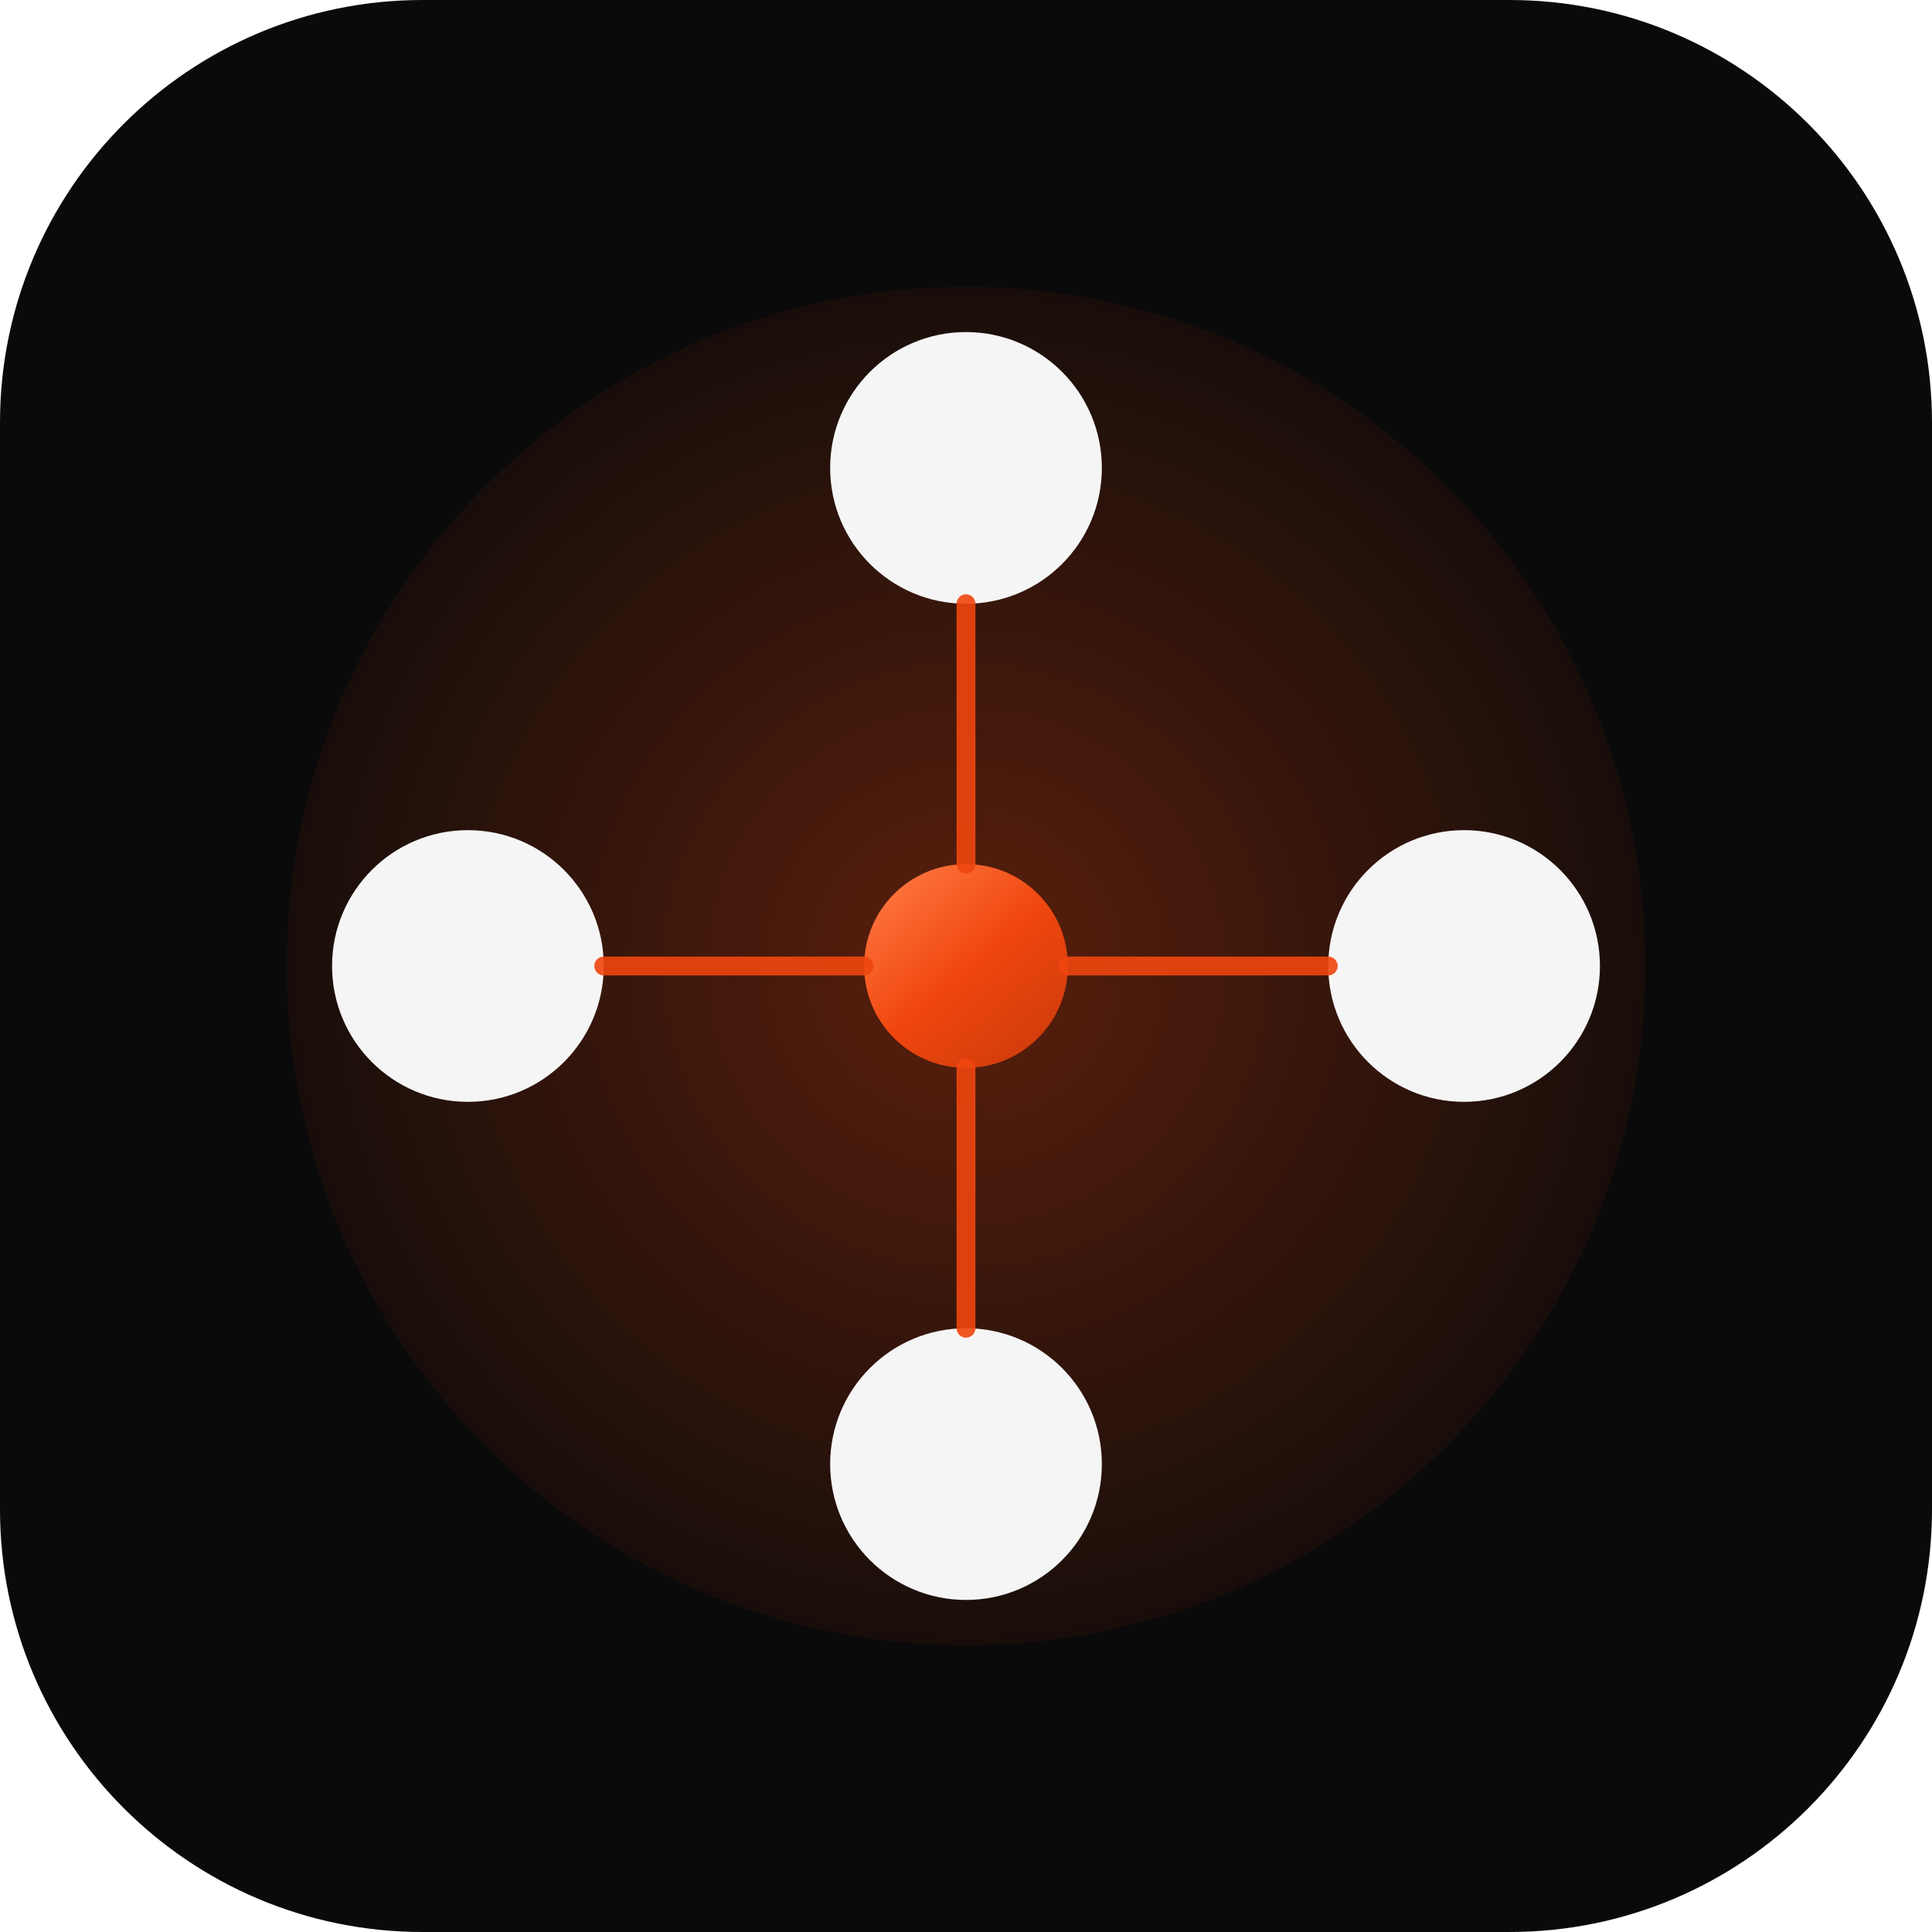
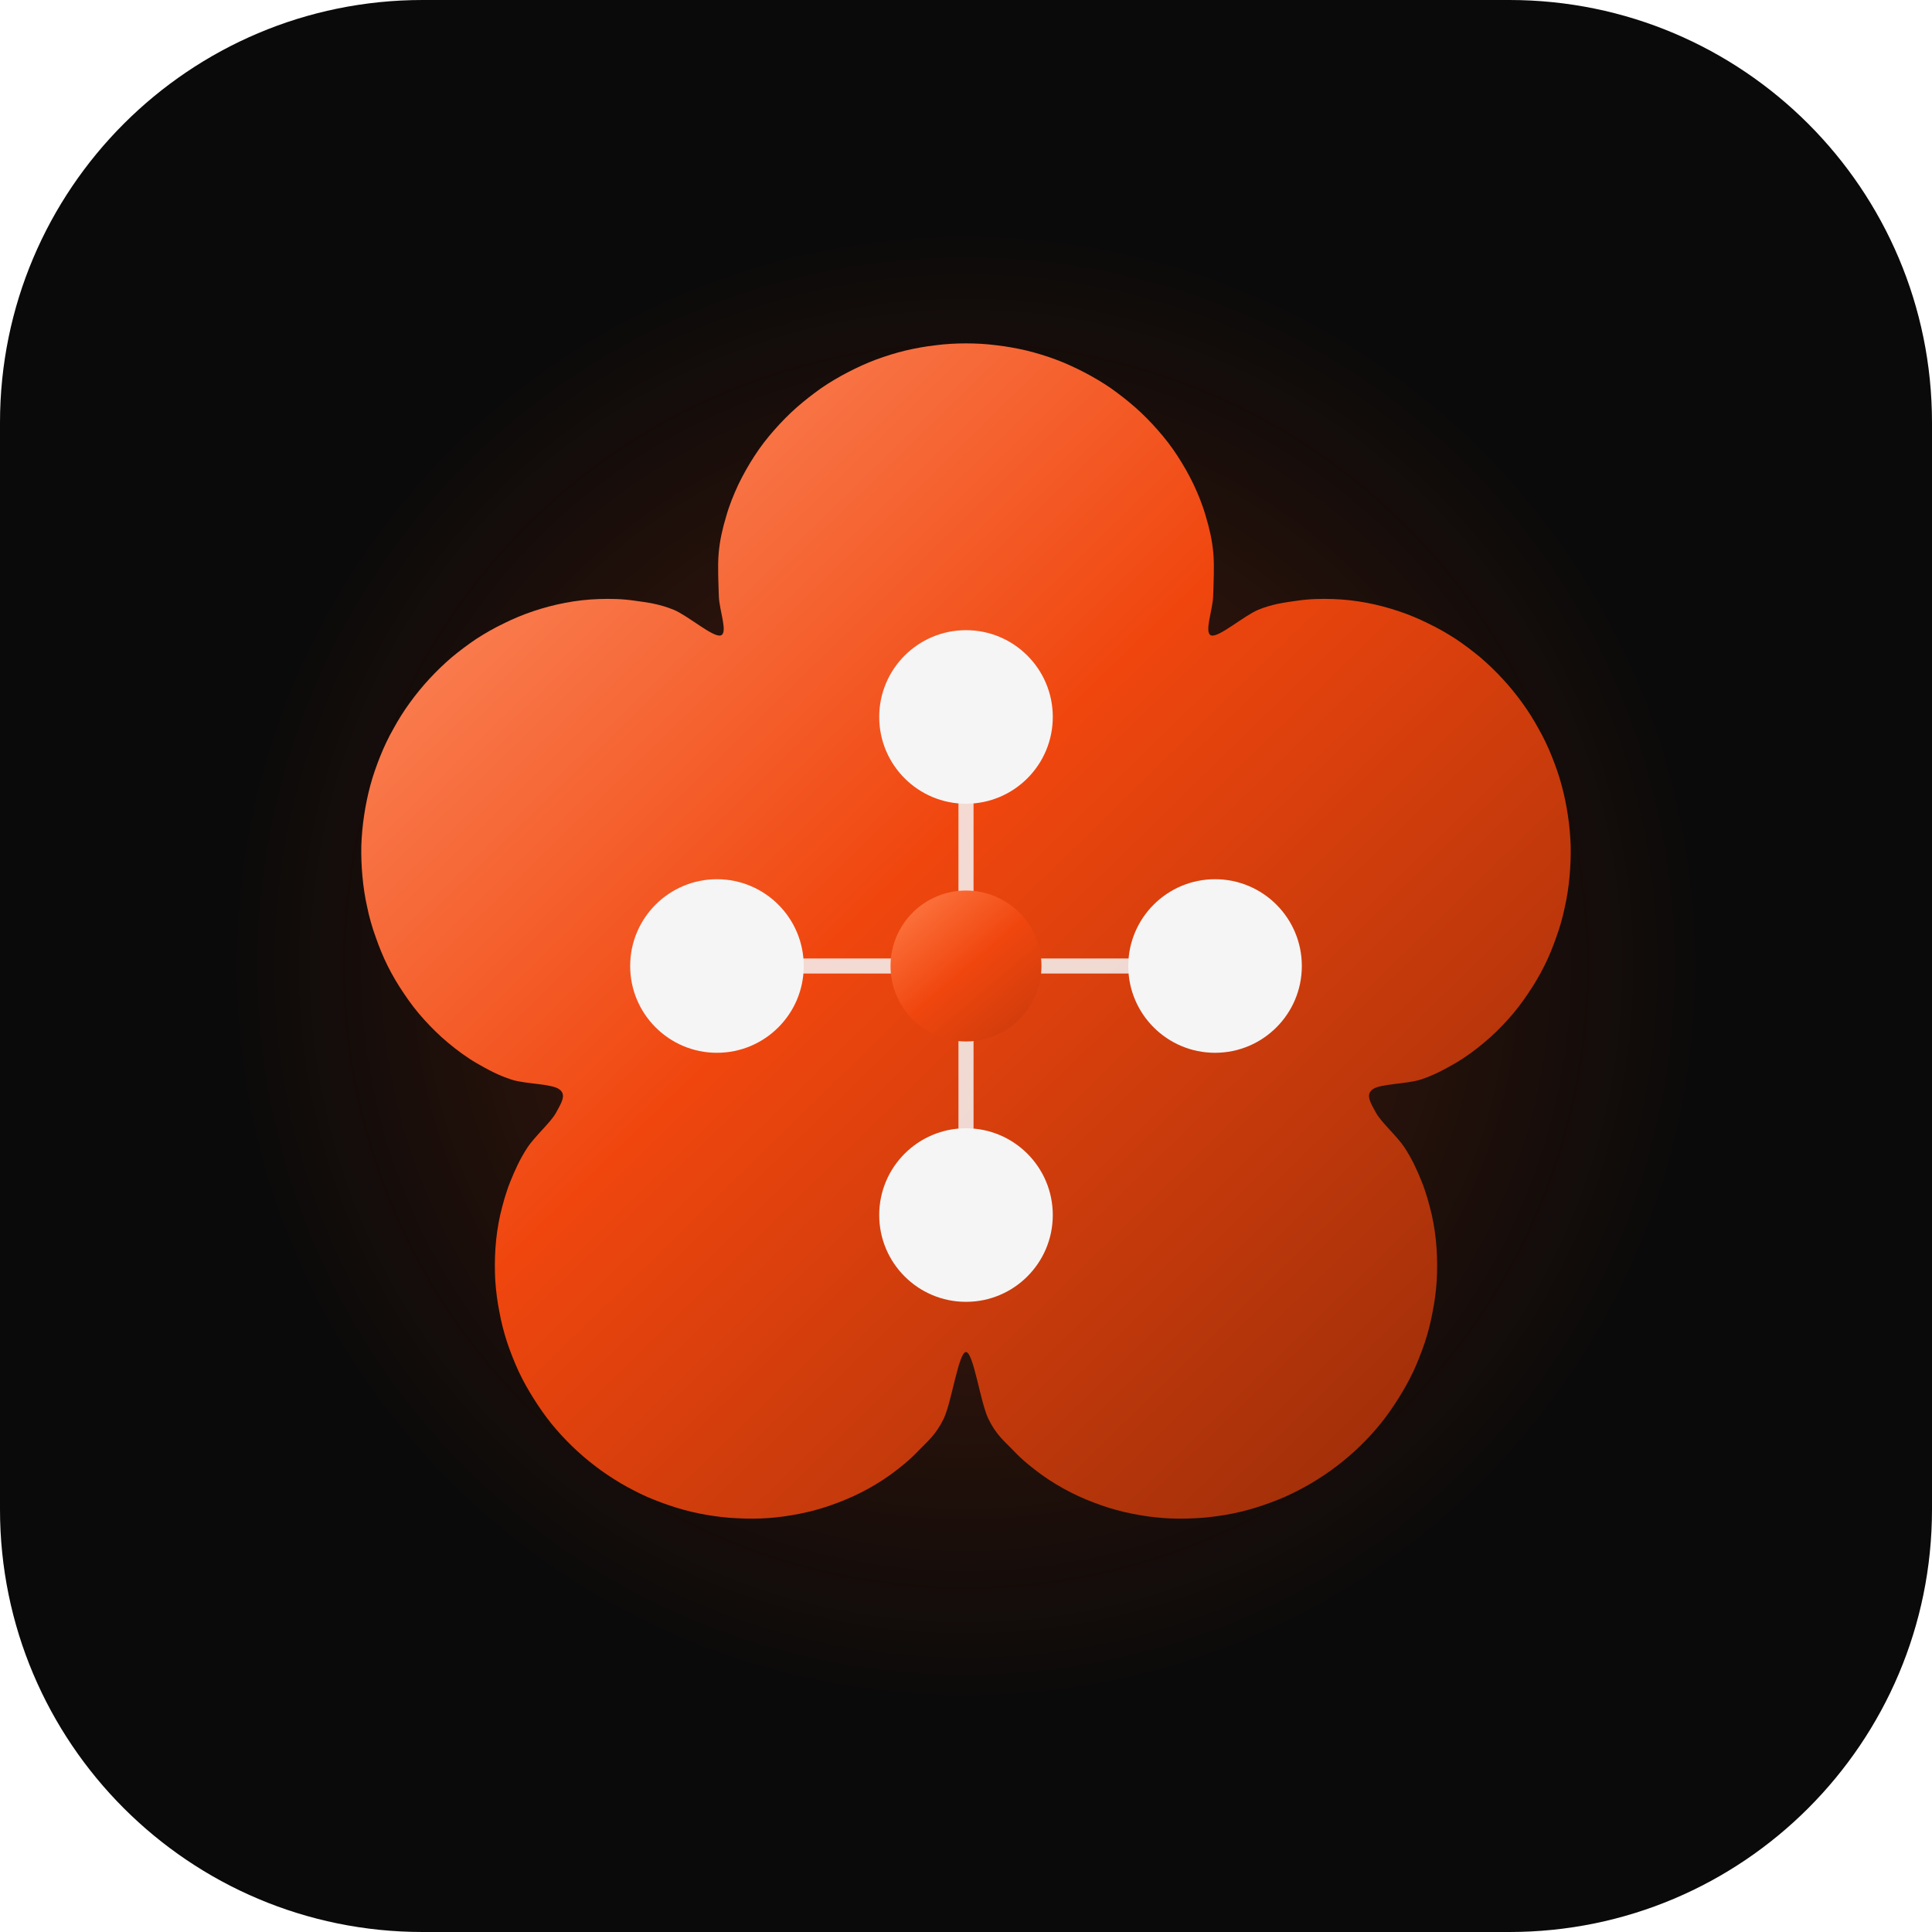
<svg xmlns="http://www.w3.org/2000/svg" viewBox="0 0 1024 1024" role="img" aria-labelledby="title desc">
  <defs>
    <clipPath id="tile">
      <rect width="1024" height="1024" rx="224" />
    </clipPath>
+     <linearGradient id="star-body" x1="0%" y1="0%" x2="100%" y2="100%">
+       <stop offset="0" stop-color="#FF9A73" />
+       <stop offset="0.45" stop-color="#F0460E" />
+       <stop offset="1" stop-color="#8F2A08" />
+     </linearGradient>
+     <radialGradient id="star-glow" cx="50%" cy="50%" r="50%">
+       <stop offset="0" stop-color="#F0460E" stop-opacity="0.30" />
+       <stop offset="1" stop-color="#F0460E" stop-opacity="0" />
+     </radialGradient>
    <linearGradient id="muster-accent" x1="10%" y1="0%" x2="95%" y2="100%">
      <stop offset="0" stop-color="#FF7A45" />
      <stop offset="0.5" stop-color="#F0460E" />
      <stop offset="1" stop-color="#C93A0B" />
    </linearGradient>
-     <radialGradient id="rally-glow" cx="50%" cy="50%" r="60%">
-       <stop offset="0" stop-color="#F0460E" stop-opacity="0.35" />
-       <stop offset="1" stop-color="#F0460E" stop-opacity="0" />
-     </radialGradient>
  </defs>
  <g clip-path="url(#tile)">
    <rect width="1024" height="1024" fill="#0A0A0A" />
-     <circle cx="512" cy="512" r="360" fill="url(#rally-glow)" />
-     <circle cx="512" cy="512" r="54" fill="url(#muster-accent)" />
+     <circle cx="512" cy="512" r="400" fill="url(#star-glow)" />
+     <path d="M 818.5 512.0 C 816.0 517.0, 813.1 521.9, 809.9 526.6 C 806.7 531.4, 803.2 536.0, 799.3 540.3 C 795.4 544.6, 791.2 548.8, 786.5 552.7 C 781.8 556.6, 776.9 560.3, 771.2 563.6 C 765.6 566.8, 759.9 570.0, 752.6 572.3 C 745.3 574.6, 731.3 574.4, 727.5 577.4 C 723.6 580.3, 726.5 584.6, 729.3 589.8 C 732.1 594.9, 740.5 602.2, 744.5 608.3 C 748.5 614.4, 751.1 620.3, 753.5 626.2 C 755.9 632.2, 757.5 638.1, 758.9 644.0 C 760.2 649.8, 761.0 655.7, 761.4 661.5 C 761.8 667.3, 761.8 673.0, 761.5 678.7 C 761.1 684.4, 760.4 690.0, 759.3 695.4 C 758.3 700.9, 756.9 706.3, 755.2 711.5 C 753.4 716.8, 751.4 721.9, 749.1 726.9 C 746.8 731.8, 744.1 736.6, 741.2 741.2 C 738.3 745.8, 735.2 750.3, 731.8 754.5 C 728.4 758.7, 724.7 762.7, 720.8 766.5 C 717.0 770.2, 712.8 773.8, 708.6 777.0 C 704.3 780.3, 699.8 783.3, 695.1 786.1 C 690.5 788.8, 685.7 791.3, 680.7 793.5 C 675.8 795.6, 670.7 797.5, 665.5 799.1 C 660.3 800.7, 654.9 802.0, 649.6 802.9 C 644.2 803.8, 638.7 804.5, 633.3 804.7 C 627.8 805.0, 622.2 805.0, 616.7 804.6 C 611.1 804.2, 605.6 803.4, 600.1 802.3 C 594.5 801.2, 589.0 799.7, 583.6 797.8 C 578.2 795.9, 572.8 793.7, 567.5 791.0 C 562.2 788.3, 557.0 785.2, 552.0 781.6 C 547.0 777.9, 542.0 774.0, 537.3 769.0 C 532.6 764.1, 528.0 760.6, 523.8 751.9 C 519.6 743.1, 515.9 716.6, 512.0 716.6 C 508.1 716.6, 504.4 743.1, 500.2 751.9 C 496.0 760.6, 491.4 764.1, 486.7 769.0 C 482.0 774.0, 477.0 777.9, 472.0 781.6 C 467.0 785.2, 461.8 788.3, 456.5 791.0 C 451.2 793.7, 445.8 795.9, 440.4 797.8 C 435.0 799.7, 429.5 801.2, 423.9 802.3 C 418.4 803.4, 412.9 804.2, 407.3 804.6 C 401.8 805.0, 396.2 805.0, 390.7 804.7 C 385.3 804.5, 379.8 803.8, 374.4 802.9 C 369.1 802.0, 363.7 800.7, 358.5 799.1 C 353.3 797.5, 348.2 795.6, 343.3 793.5 C 338.3 791.3, 333.5 788.8, 328.9 786.1 C 324.2 783.3, 319.7 780.3, 315.4 777.0 C 311.2 773.8, 307.0 770.2, 303.2 766.5 C 299.3 762.7, 295.6 758.7, 292.2 754.5 C 288.8 750.3, 285.7 745.8, 282.8 741.2 C 279.9 736.6, 277.2 731.8, 274.9 726.9 C 272.6 721.9, 270.6 716.8, 268.8 711.5 C 267.1 706.3, 265.7 700.9, 264.7 695.4 C 263.6 690.0, 262.9 684.4, 262.5 678.7 C 262.2 673.0, 262.2 667.3, 262.6 661.5 C 263.0 655.7, 263.8 649.8, 265.1 644.0 C 266.5 638.1, 268.1 632.2, 270.5 626.2 C 272.9 620.3, 275.5 614.4, 279.5 608.3 C 283.5 602.2, 291.9 594.9, 294.7 589.8 C 297.5 584.6, 300.4 580.3, 296.5 577.4 C 292.7 574.4, 278.7 574.6, 271.4 572.3 C 264.1 570.0, 258.4 566.8, 252.8 563.6 C 247.1 560.3, 242.2 556.6, 237.5 552.7 C 232.8 548.8, 228.6 544.6, 224.7 540.3 C 220.8 536.0, 217.3 531.4, 214.1 526.6 C 210.9 521.9, 208.0 517.0, 205.5 512.0 C 203.0 507.0, 200.9 501.8, 199.1 496.6 C 197.2 491.4, 195.7 486.1, 194.6 480.7 C 193.4 475.4, 192.6 470.0, 192.1 464.5 C 191.6 459.1, 191.4 453.7, 191.5 448.3 C 191.7 442.8, 192.2 437.4, 193.0 432.1 C 193.8 426.7, 194.9 421.4, 196.3 416.2 C 197.7 411.0, 199.5 405.9, 201.5 400.9 C 203.5 395.9, 205.8 391.0, 208.5 386.3 C 211.1 381.5, 214.0 376.9, 217.2 372.5 C 220.3 368.2, 223.8 363.9, 227.5 359.9 C 231.2 355.9, 235.1 352.1, 239.3 348.5 C 243.5 345.0, 247.9 341.7, 252.5 338.6 C 257.2 335.6, 262.0 332.8, 267.1 330.4 C 272.1 327.9, 277.4 325.7, 282.8 323.9 C 288.2 322.1, 293.8 320.6, 299.6 319.5 C 305.4 318.4, 311.4 317.7, 317.5 317.5 C 323.6 317.3, 329.9 317.4, 336.5 318.4 C 343.1 319.3, 349.5 320.1, 357.1 323.2 C 364.6 326.3, 378.0 338.0, 382.0 336.8 C 386.0 335.6, 381.2 323.3, 381.0 316.0 C 380.8 308.8, 380.3 300.3, 380.9 293.3 C 381.5 286.3, 383.0 280.0, 384.8 274.0 C 386.5 267.9, 388.8 262.3, 391.3 256.9 C 393.9 251.5, 396.8 246.4, 400.0 241.5 C 403.1 236.7, 406.6 232.2, 410.4 227.9 C 414.1 223.7, 418.0 219.7, 422.2 216.0 C 426.4 212.3, 430.8 208.9, 435.3 205.7 C 439.8 202.6, 444.6 199.8, 449.4 197.3 C 454.2 194.8, 459.2 192.5, 464.3 190.6 C 469.4 188.7, 474.6 187.1, 479.9 185.8 C 485.1 184.6, 490.5 183.6, 495.8 183.0 C 501.2 182.3, 506.6 182.0, 512.0 182.0 C 517.4 182.0, 522.8 182.3, 528.2 183.0 C 533.5 183.6, 538.9 184.6, 544.1 185.8 C 549.4 187.1, 554.6 188.7, 559.7 190.6 C 564.8 192.5, 569.8 194.8, 574.6 197.3 C 579.4 199.8, 584.2 202.6, 588.7 205.7 C 593.2 208.9, 597.6 212.3, 601.8 216.0 C 606.0 219.7, 609.9 223.7, 613.6 227.9 C 617.4 232.2, 620.9 236.7, 624.0 241.5 C 627.2 246.4, 630.1 251.5, 632.7 256.9 C 635.2 262.3, 637.5 267.9, 639.2 274.0 C 641.0 280.0, 642.5 286.3, 643.1 293.3 C 643.7 300.3, 643.2 308.8, 643.0 316.0 C 642.8 323.3, 638.0 335.6, 642.0 336.8 C 646.0 338.0, 659.4 326.3, 666.9 323.2 C 674.5 320.1, 680.9 319.3, 687.5 318.4 C 694.1 317.4, 700.4 317.3, 706.5 317.5 C 712.6 317.7, 718.6 318.4, 724.4 319.5 C 730.2 320.6, 735.8 322.1, 741.2 323.9 C 746.6 325.7, 751.9 327.9, 756.9 330.4 C 762.0 332.8, 766.8 335.6, 771.5 338.6 C 776.1 341.7, 780.5 345.0, 784.7 348.5 C 788.9 352.1, 792.8 355.9, 796.5 359.9 C 800.2 363.9, 803.7 368.2, 806.8 372.5 C 810.0 376.9, 812.9 381.5, 815.5 386.3 C 818.2 391.0, 820.5 395.9, 822.5 400.9 C 824.5 405.9, 826.3 411.0, 827.7 416.2 C 829.1 421.4, 830.2 426.7, 831.0 432.1 C 831.8 437.4, 832.3 442.8, 832.5 448.3 C 832.6 453.7, 832.4 459.1, 831.9 464.5 C 831.4 470.0, 830.6 475.4, 829.4 480.7 C 828.3 486.1, 826.8 491.4, 824.9 496.6 C 823.1 501.8, 821.0 507.0, 818.5 512.0 Z" fill="url(#star-body)" />
    <g fill="#F5F5F5">
-       <circle cx="512" cy="248" r="72" />
-       <circle cx="776" cy="512" r="72" />
-       <circle cx="512" cy="776" r="72" />
-       <circle cx="248" cy="512" r="72" />
+       <circle cx="512" cy="380" r="46" />
+       <circle cx="644" cy="512" r="46" />
+       <circle cx="512" cy="644" r="46" />
+       <circle cx="380" cy="512" r="46" />
    </g>
-     <g stroke="#F0460E" stroke-width="10" stroke-linecap="round" opacity="0.9">
-       <line x1="512" y1="320" x2="512" y2="458" />
-       <line x1="704" y1="512" x2="566" y2="512" />
-       <line x1="512" y1="704" x2="512" y2="566" />
-       <line x1="320" y1="512" x2="458" y2="512" />
+     <g stroke="#F5F5F5" stroke-width="8" stroke-linecap="round" opacity="0.85">
+       <line x1="512" y1="426" x2="512" y2="472" />
+       <line x1="598" y1="512" x2="552" y2="512" />
+       <line x1="512" y1="598" x2="512" y2="552" />
+       <line x1="426" y1="512" x2="472" y2="512" />
    </g>
+     <circle cx="512" cy="512" r="40" fill="url(#muster-accent)" />
  </g>
</svg>
